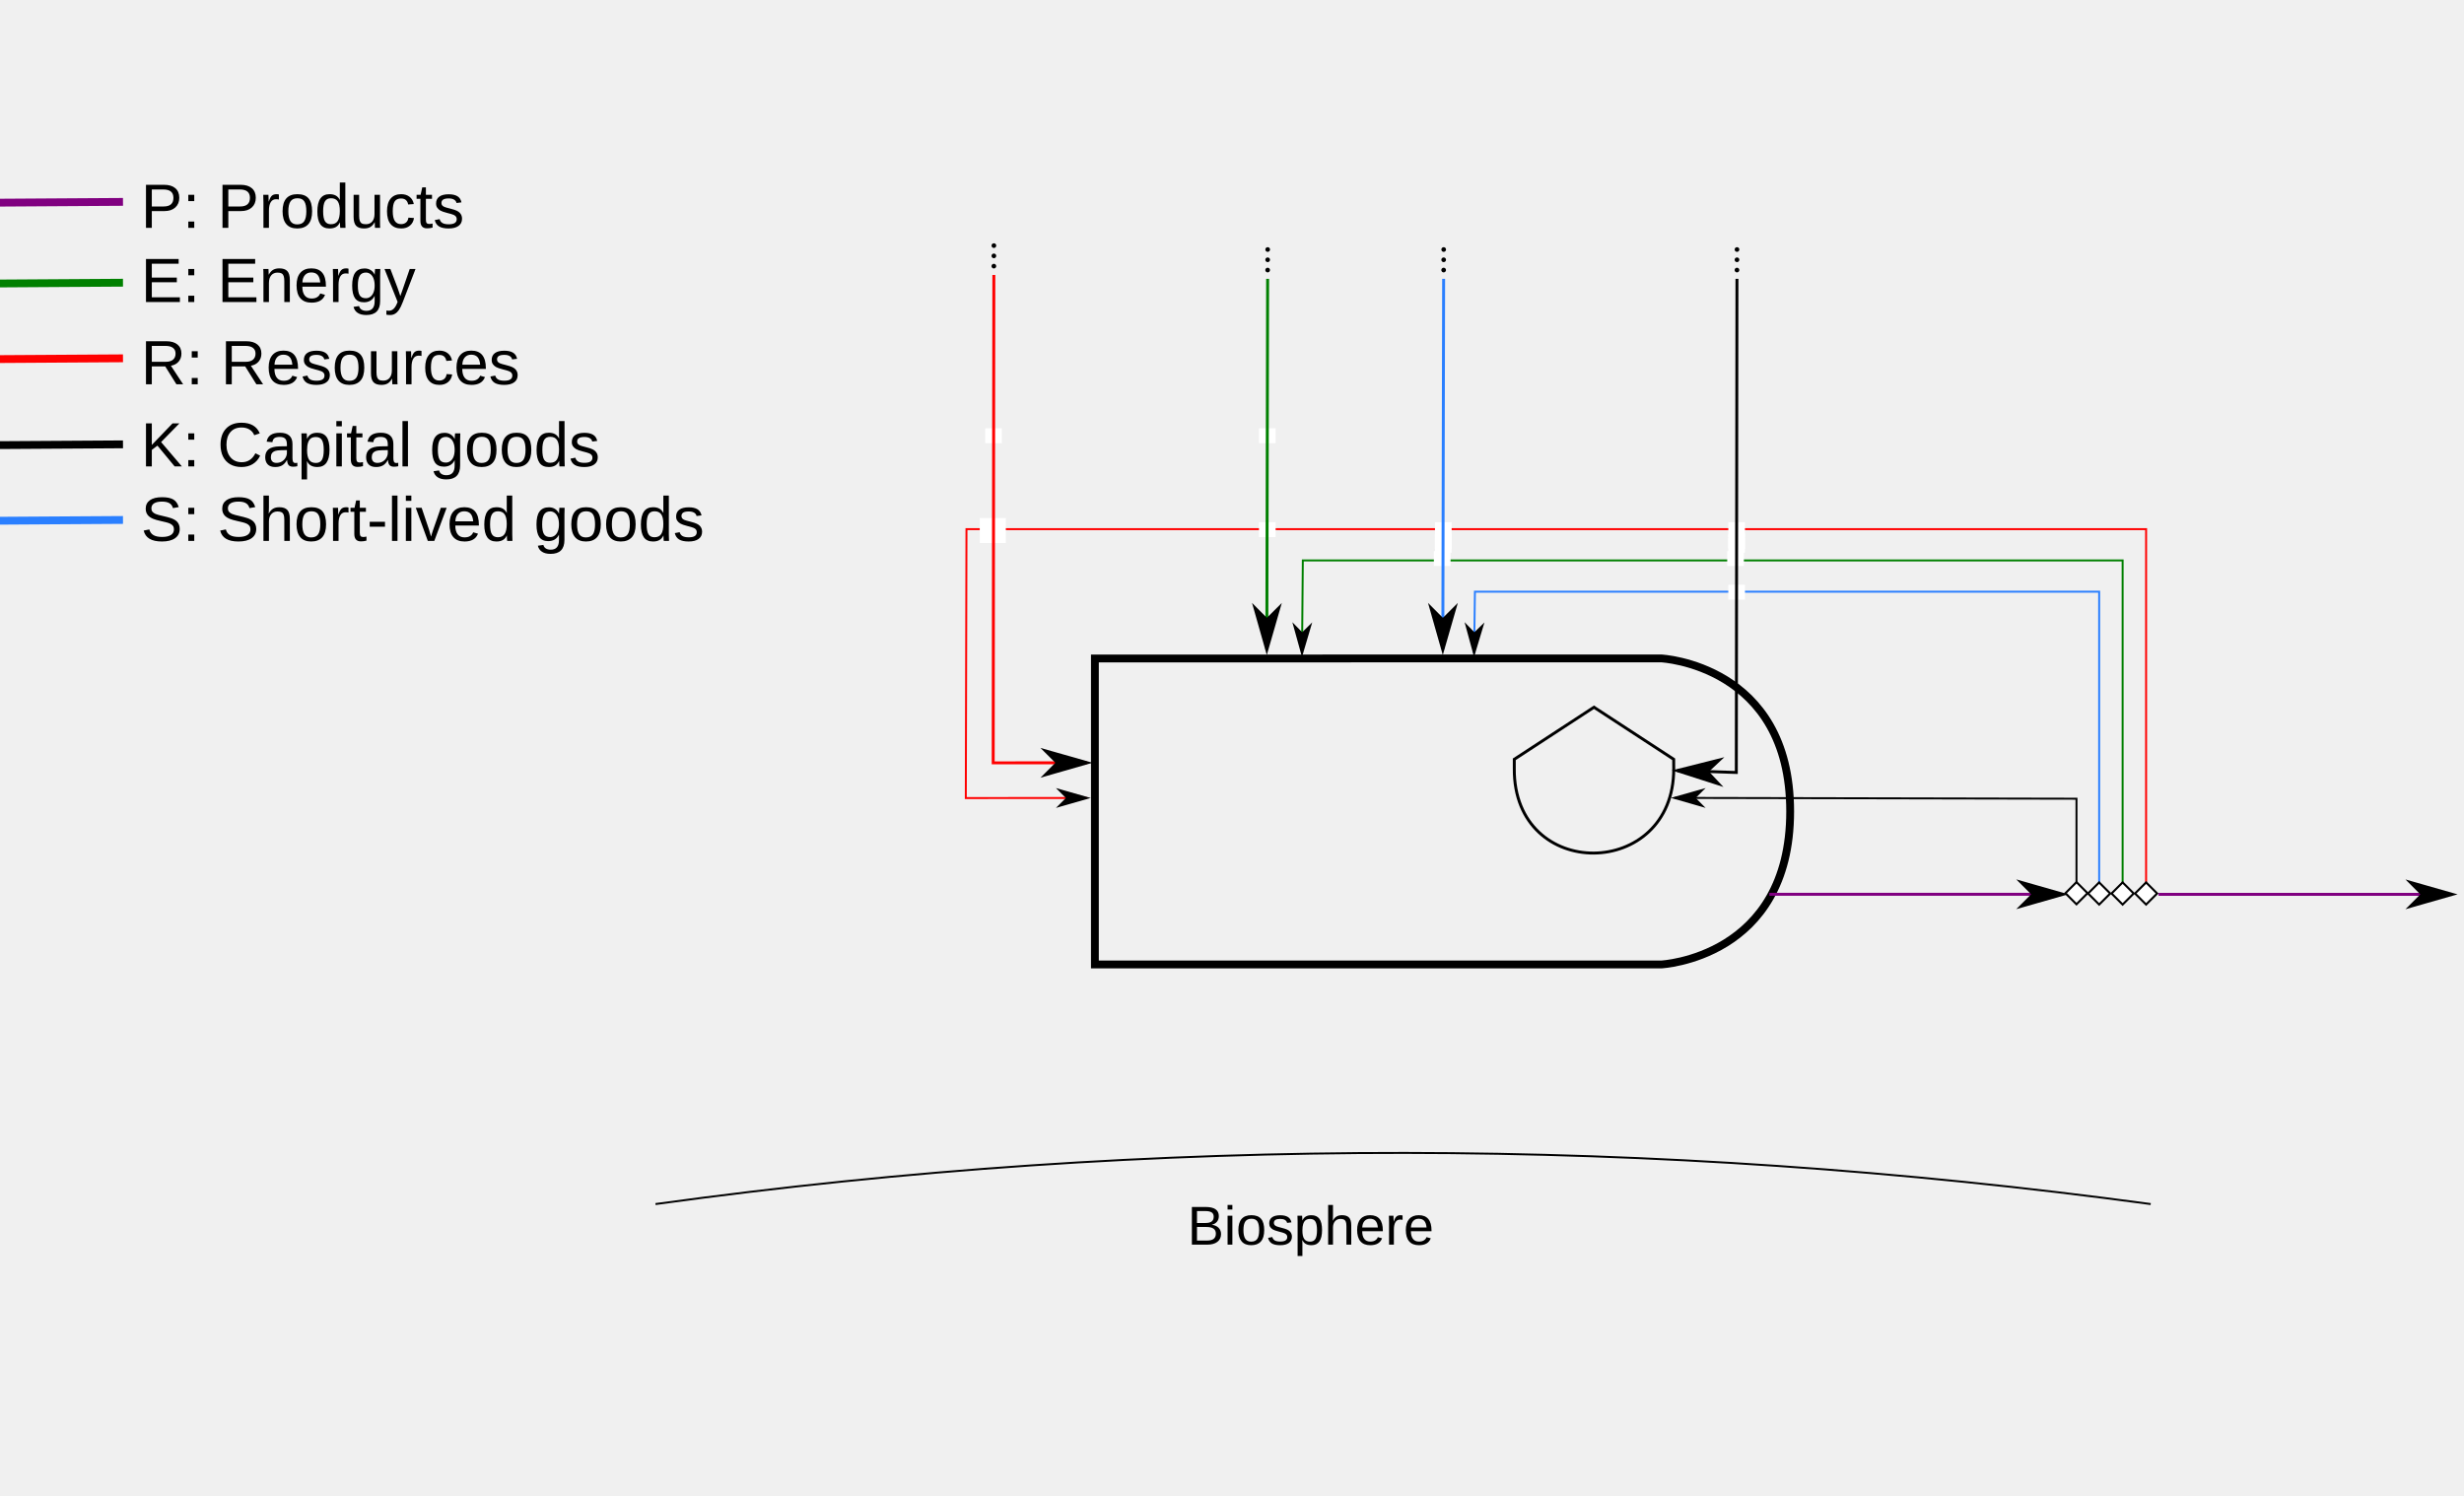
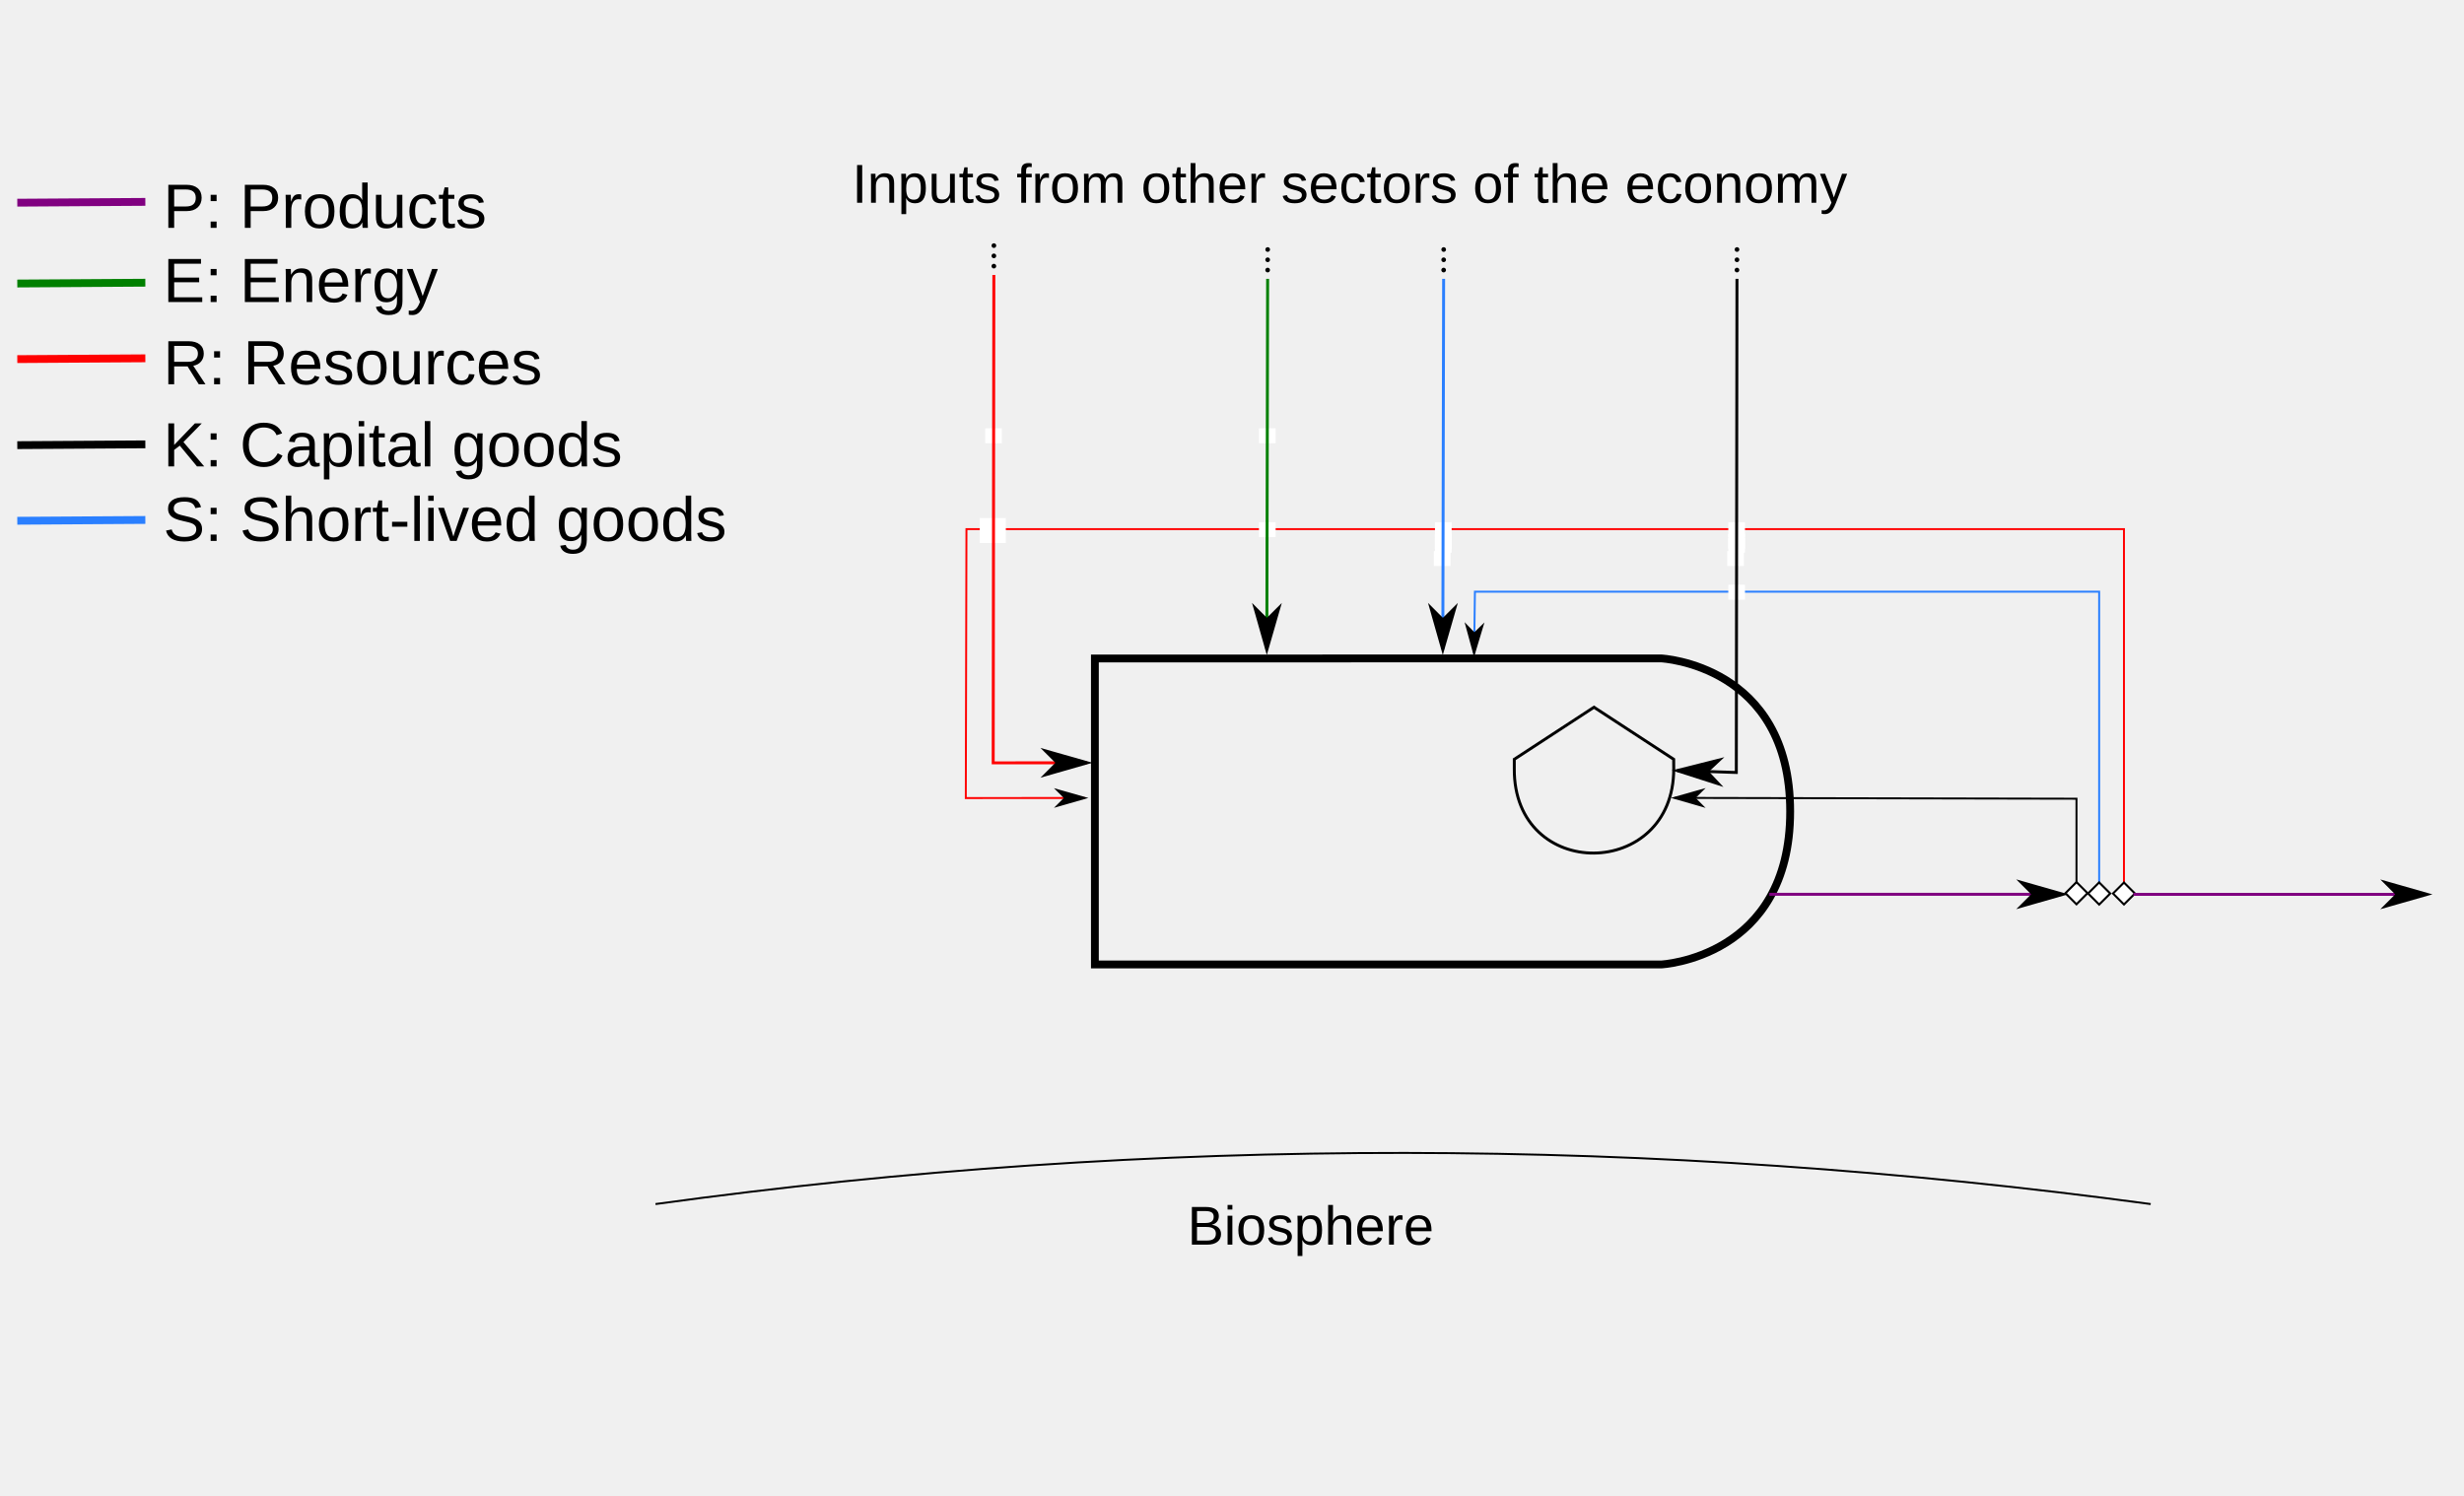
<svg xmlns="http://www.w3.org/2000/svg" width="1260" height="765" id="svg4584" version="1.1">
  <defs id="defs4586">
    <marker orient="auto" refY="0" refX="0" id="EmptyDiamondL" style="overflow:visible">
      <path id="path3968" d="M 0,-7.071 -7.071,0 0,7.071 7.071,0 0,-7.071 z" style="fill:#ffffff;fill-rule:evenodd;stroke:#000000;stroke-width:1pt;marker-start:none" transform="scale(0.8,0.8)" />
    </marker>
    <marker orient="auto" refY="0" refX="0" id="Arrow1Lend" style="overflow:visible">
      <path id="path3792" d="M 0,0 5,-5 -12.5,0 5,5 0,0 z" style="fill-rule:evenodd;stroke:#000000;stroke-width:1pt;marker-start:none" transform="matrix(-0.8,0,0,-0.8,-10,0)" />
    </marker>
    <marker orient="auto" refY="0" refX="0" id="marker4391" style="overflow:visible">
      <path id="path4393" d="M 0,-7.071 -7.071,0 0,7.071 7.071,0 0,-7.071 z" style="fill:#ffffff;fill-rule:evenodd;stroke:#000000;stroke-width:1pt;marker-start:none" transform="scale(0.8,0.8)" />
    </marker>
    <marker orient="auto" refY="0" refX="0" id="marker4395" style="overflow:visible">
      <path id="path4397" d="M 0,0 5,-5 -12.5,0 5,5 0,0 z" style="fill-rule:evenodd;stroke:#000000;stroke-width:1pt;marker-start:none" transform="matrix(-0.8,0,0,-0.8,-10,0)" />
    </marker>
    <marker orient="auto" refY="0" refX="0" id="marker4399" style="overflow:visible">
      <path id="path4401" d="M 0,0 5,-5 -12.5,0 5,5 0,0 z" style="fill-rule:evenodd;stroke:#000000;stroke-width:1pt;marker-start:none" transform="matrix(-0.8,0,0,-0.8,-10,0)" />
    </marker>
    <marker orient="auto" refY="0" refX="0" id="marker4403" style="overflow:visible">
      <path id="path4405" d="M 0,-7.071 -7.071,0 0,7.071 7.071,0 0,-7.071 z" style="fill:#ffffff;fill-rule:evenodd;stroke:#000000;stroke-width:1pt;marker-start:none" transform="scale(0.8,0.8)" />
    </marker>
    <marker orient="auto" refY="0" refX="0" id="marker4407" style="overflow:visible">
      <path id="path4409" d="M 0,0 5,-5 -12.5,0 5,5 0,0 z" style="fill-rule:evenodd;stroke:#000000;stroke-width:1pt;marker-start:none" transform="matrix(-0.8,0,0,-0.8,-10,0)" />
    </marker>
    <marker orient="auto" refY="0" refX="0" id="marker4411" style="overflow:visible">
      <path id="path4413" d="M 0,-7.071 -7.071,0 0,7.071 7.071,0 0,-7.071 z" style="fill:#ffffff;fill-rule:evenodd;stroke:#000000;stroke-width:1pt;marker-start:none" transform="scale(0.8,0.8)" />
    </marker>
    <marker orient="auto" refY="0" refX="0" id="marker4415" style="overflow:visible">
      <path id="path4417" d="M 0,0 5,-5 -12.5,0 5,5 0,0 z" style="fill-rule:evenodd;stroke:#000000;stroke-width:1pt;marker-start:none" transform="matrix(-0.8,0,0,-0.8,-10,0)" />
    </marker>
    <marker orient="auto" refY="0" refX="0" id="InfiniteLineStart-7" style="overflow:visible">
      <g transform="translate(-13,0)" id="g4065">
        <circle cx="3" cy="0" r="0.8" id="circle4067" d="M 3.8,0 C 3.8,0.442 3.442,0.8 3,0.8 2.558,0.8 2.2,0.442 2.2,0 c 0,-0.442 0.358,-0.8 0.8,-0.8 0.442,0 0.8,0.358 0.8,0.8 z" />
        <circle cx="6.5" cy="0" r="0.8" id="circle4069" d="M 7.3,0 C 7.3,0.442 6.942,0.8 6.5,0.8 6.058,0.8 5.7,0.442 5.7,0 c 0,-0.442 0.358,-0.8 0.8,-0.8 0.442,0 0.8,0.358 0.8,0.8 z" />
        <circle cx="10" cy="0" r="0.8" id="circle4071" d="M 10.8,0 C 10.8,0.442 10.442,0.8 10,0.8 9.558,0.8 9.2,0.442 9.2,0 c 0,-0.442 0.358,-0.8 0.8,-0.8 0.442,0 0.8,0.358 0.8,0.8 z" />
      </g>
    </marker>
    <marker orient="auto" refY="0" refX="0" id="marker4424" style="overflow:visible">
      <path id="path4426" d="M 0,0 5,-5 -12.5,0 5,5 0,0 z" style="fill-rule:evenodd;stroke:#000000;stroke-width:1pt;marker-start:none" transform="matrix(-0.8,0,0,-0.8,-10,0)" />
    </marker>
    <marker orient="auto" refY="0" refX="0" id="marker4428" style="overflow:visible">
      <g transform="translate(-13,0)" id="g4430">
        <circle cx="3" cy="0" r="0.8" id="circle4432" d="M 3.8,0 C 3.8,0.442 3.442,0.8 3,0.8 2.558,0.8 2.2,0.442 2.2,0 c 0,-0.442 0.358,-0.8 0.8,-0.8 0.442,0 0.8,0.358 0.8,0.8 z" />
        <circle cx="6.5" cy="0" r="0.8" id="circle4434" d="M 7.3,0 C 7.3,0.442 6.942,0.8 6.5,0.8 6.058,0.8 5.7,0.442 5.7,0 c 0,-0.442 0.358,-0.8 0.8,-0.8 0.442,0 0.8,0.358 0.8,0.8 z" />
        <circle cx="10" cy="0" r="0.8" id="circle4436" d="M 10.8,0 C 10.8,0.442 10.442,0.8 10,0.8 9.558,0.8 9.2,0.442 9.2,0 c 0,-0.442 0.358,-0.8 0.8,-0.8 0.442,0 0.8,0.358 0.8,0.8 z" />
      </g>
    </marker>
    <marker orient="auto" refY="0" refX="0" id="marker4438" style="overflow:visible">
      <path id="path4440" d="M 0,0 5,-5 -12.5,0 5,5 0,0 z" style="fill-rule:evenodd;stroke:#000000;stroke-width:1pt;marker-start:none" transform="matrix(-0.8,0,0,-0.8,-10,0)" />
    </marker>
    <marker orient="auto" refY="0" refX="0" id="marker4442" style="overflow:visible">
      <g transform="translate(-13,0)" id="g4444">
        <circle cx="3" cy="0" r="0.8" id="circle4446" d="M 3.8,0 C 3.8,0.442 3.442,0.8 3,0.8 2.558,0.8 2.2,0.442 2.2,0 c 0,-0.442 0.358,-0.8 0.8,-0.8 0.442,0 0.8,0.358 0.8,0.8 z" />
        <circle cx="6.5" cy="0" r="0.8" id="circle4448" d="M 7.3,0 C 7.3,0.442 6.942,0.8 6.5,0.8 6.058,0.8 5.7,0.442 5.7,0 c 0,-0.442 0.358,-0.8 0.8,-0.8 0.442,0 0.8,0.358 0.8,0.8 z" />
        <circle cx="10" cy="0" r="0.8" id="circle4450" d="M 10.8,0 C 10.8,0.442 10.442,0.8 10,0.8 9.558,0.8 9.2,0.442 9.2,0 c 0,-0.442 0.358,-0.8 0.8,-0.8 0.442,0 0.8,0.358 0.8,0.8 z" />
      </g>
    </marker>
    <marker orient="auto" refY="0" refX="0" id="marker4452" style="overflow:visible">
      <path id="path4454" d="M 0,0 5,-5 -12.5,0 5,5 0,0 z" style="fill-rule:evenodd;stroke:#000000;stroke-width:1pt;marker-start:none" transform="matrix(-0.8,0,0,-0.8,-10,0)" />
    </marker>
    <marker orient="auto" refY="0" refX="0" id="marker4456" style="overflow:visible">
      <g transform="translate(-13,0)" id="g4458">
        <circle cx="3" cy="0" r="0.8" id="circle4460" d="M 3.8,0 C 3.8,0.442 3.442,0.8 3,0.8 2.558,0.8 2.2,0.442 2.2,0 c 0,-0.442 0.358,-0.8 0.8,-0.8 0.442,0 0.8,0.358 0.8,0.8 z" />
        <circle cx="6.5" cy="0" r="0.8" id="circle4462" d="M 7.3,0 C 7.3,0.442 6.942,0.8 6.5,0.8 6.058,0.8 5.7,0.442 5.7,0 c 0,-0.442 0.358,-0.8 0.8,-0.8 0.442,0 0.8,0.358 0.8,0.8 z" />
        <circle cx="10" cy="0" r="0.8" id="circle4464" d="M 10.8,0 C 10.8,0.442 10.442,0.8 10,0.8 9.558,0.8 9.2,0.442 9.2,0 c 0,-0.442 0.358,-0.8 0.8,-0.8 0.442,0 0.8,0.358 0.8,0.8 z" />
      </g>
    </marker>
    <marker orient="auto" refY="0" refX="0" id="marker4466" style="overflow:visible">
      <path id="path4468" d="M 0,0 5,-5 -12.5,0 5,5 0,0 z" style="fill-rule:evenodd;stroke:#000000;stroke-width:1pt;marker-start:none" transform="matrix(-0.8,0,0,-0.8,-10,0)" />
    </marker>
    <marker orient="auto" refY="0" refX="0" id="marker4470" style="overflow:visible">
      <path id="path4472" d="M 0,0 5,-5 -12.5,0 5,5 0,0 z" style="fill-rule:evenodd;stroke:#000000;stroke-width:1pt;marker-start:none" transform="matrix(-0.8,0,0,-0.8,-10,0)" />
    </marker>
  </defs>
  <g id="layer1" transform="translate(0,-287.3622)">
    <g transform="translate(828.5526,220.6233)" id="g4157">
-       <path id="path4159" d="m -831.14,250.394 65.479,-0.414" style="fill:none;stroke:#ff0000;stroke-width:4;stroke-linecap:butt;stroke-linejoin:miter;stroke-opacity:1;marker-start:none;marker-end:none" />
-       <path style="fill:none;stroke:#000000;stroke-width:4;stroke-linecap:butt;stroke-linejoin:miter;stroke-opacity:1;marker-start:none;marker-end:none" d="m -831.14,294.394 65.479,-0.414" id="path4161" />
-       <path style="fill:none;stroke:#008000;stroke-width:4;stroke-linecap:butt;stroke-linejoin:miter;stroke-opacity:1;marker-start:none;marker-end:none" d="m -831.14,211.728 65.479,-0.414" id="path4163" />
-       <path id="path4165" d="m -831.14,333.061 65.479,-0.414" style="fill:none;stroke:#2a7fff;stroke-width:4;stroke-linecap:butt;stroke-linejoin:miter;stroke-opacity:1;marker-start:none;marker-end:none" />
-       <text xml:space="preserve" style="font-size:32px;font-style:normal;font-variant:normal;font-weight:normal;font-stretch:normal;text-align:start;line-height:125%;letter-spacing:0px;word-spacing:0px;text-anchor:start;fill:#000000;fill-opacity:1;stroke:none;font-family:Arial;-inkscape-font-specification:Arial" x="-756.526" y="263.267" id="text4167">
-         <tspan id="tspan4169" x="-756.526" y="263.267">R: Resources</tspan>
-       </text>
-       <text id="text4171" y="221.202" x="-756.526" style="font-size:32px;font-style:normal;font-variant:normal;font-weight:normal;font-stretch:normal;text-align:start;line-height:125%;letter-spacing:0px;word-spacing:0px;text-anchor:start;fill:#000000;fill-opacity:1;stroke:none;font-family:Arial;-inkscape-font-specification:Arial" xml:space="preserve">
-         <tspan y="221.202" x="-756.526" id="tspan4173">E: Energy</tspan>
-       </text>
-       <text xml:space="preserve" style="font-size:32px;font-style:normal;font-variant:normal;font-weight:normal;font-stretch:normal;text-align:start;line-height:125%;letter-spacing:0px;word-spacing:0px;text-anchor:start;fill:#000000;fill-opacity:1;stroke:none;font-family:Arial;-inkscape-font-specification:Arial" x="-756.526" y="343.357" id="text4175">
-         <tspan id="tspan4177" x="-756.526" y="343.357">S: Short-lived goods</tspan>
-       </text>
-       <text id="text4179" y="305.267" x="-756.526" style="font-size:32px;font-style:normal;font-variant:normal;font-weight:normal;font-stretch:normal;text-align:start;line-height:125%;letter-spacing:0px;word-spacing:0px;text-anchor:start;fill:#000000;fill-opacity:1;stroke:none;font-family:Arial;-inkscape-font-specification:Arial" xml:space="preserve">
-         <tspan y="305.267" x="-756.526" id="tspan4181">K: Capital goods</tspan>
-       </text>
      <path id="path4183" d="m -268.666,403.498 0,156.485 289.541,0 c 0,0 66,-3.206 66,-78.265 0,-75.059 -66,-78.265 -66,-78.265 z" style="fill:none;stroke:#000000;stroke-width:4;stroke-linecap:butt;stroke-linejoin:miter;stroke-opacity:1" />
      <path style="fill:none;stroke:#000000;stroke-width:1.5;stroke-linecap:butt;stroke-linejoin:miter;stroke-opacity:1" d="m 27.306,455.046 -40.754,-26.62 -40.754,26.62 0,4.778 c -0.431,58.107 81.709,57.06 81.531,0 z" id="path4185" />
      <path style="fill:none;stroke:#2a7fff;stroke-width:1px;stroke-linecap:butt;stroke-linejoin:miter;stroke-opacity:1;marker-start:url(#EmptyDiamondL);marker-end:url(#Arrow1Lend)" d="m 244.88,523.677 0.005,-154.33 -319.219,0 -0.414,31.479" id="path4187" />
      <path style="fill:none;stroke:#000000;stroke-width:1px;stroke-linecap:butt;stroke-linejoin:miter;stroke-opacity:1;marker-start:url(#EmptyDiamondL);marker-end:url(#Arrow1Lend)" d="m 233.286,523.531 0,-48.325 -205.479,-0.414" id="path4189" />
      <path id="path4191" d="m 76.221,524.076 150,0.009" style="fill:none;stroke:#800080;stroke-width:1.5;stroke-linecap:butt;stroke-linejoin:miter;stroke-opacity:1;marker-end:url(#Arrow1Lend)" />
-       <path id="path4193" d="m 256.88,523.677 0.005,-170.33 -419.219,0 -0.414,47.479" style="fill:none;stroke:#008000;stroke-width:1px;stroke-linecap:butt;stroke-linejoin:miter;stroke-opacity:1;marker-start:url(#EmptyDiamondL);marker-end:url(#Arrow1Lend)" />
      <rect y="365.793" x="55.239" height="7.626" width="8.523" id="rect4195" style="fill:#ffffff;fill-opacity:1;stroke:none" />
      <rect style="fill:#ffffff;fill-opacity:1;stroke:none" id="rect4197" width="8.523" height="7.626" x="54.683" y="348.572" />
      <rect style="fill:#ffffff;fill-opacity:1;stroke:none" id="rect4199" width="8.523" height="7.626" x="55.239" y="339.793" />
      <rect y="341.793" x="55.239" height="7.626" width="8.523" id="rect4201" style="fill:#ffffff;fill-opacity:1;stroke:none" />
      <rect y="339.793" x="-94.761" height="7.626" width="8.523" id="rect4203" style="fill:#ffffff;fill-opacity:1;stroke:none" />
      <rect style="fill:#ffffff;fill-opacity:1;stroke:none" id="rect4205" width="8.523" height="7.626" x="-94.761" y="341.793" />
-       <path style="fill:none;stroke:#ff0000;stroke-width:1px;stroke-linecap:butt;stroke-linejoin:miter;stroke-opacity:1;marker-start:url(#EmptyDiamondL);marker-end:url(#Arrow1Lend)" d="m 268.88,523.677 0.005,-186.33 -603.219,0 -0.338,137.528 61.924,-0.049" id="path4207" />
+       <path style="fill:none;stroke:#ff0000;stroke-width:0.991px;stroke-linecap:butt;stroke-linejoin:miter;stroke-opacity:1;marker-start:url(#EmptyDiamondL);marker-end:url(#Arrow1Lend)" d="m 257.562,523.682 0.005,-186.34 -591.913,0 -0.331,137.535 60.763,-0.049" id="path4207" />
      <rect style="fill:#ffffff;fill-opacity:1;stroke:none" id="rect4209" width="13.338" height="12.782" x="-327.548" y="331.666" />
      <rect y="333.793" x="55.239" height="7.626" width="8.523" id="rect4211" style="fill:#ffffff;fill-opacity:1;stroke:none" />
      <rect y="348.572" x="-95.317" height="7.626" width="8.523" id="rect4213" style="fill:#ffffff;fill-opacity:1;stroke:none" />
      <rect y="339.793" x="-94.761" height="7.626" width="8.523" id="rect4215" style="fill:#ffffff;fill-opacity:1;stroke:none" />
      <rect style="fill:#ffffff;fill-opacity:1;stroke:none" id="rect4217" width="8.523" height="7.626" x="-94.761" y="333.793" />
      <path style="fill:none;stroke:#2a7fff;stroke-width:1.5;stroke-linecap:butt;stroke-linejoin:miter;stroke-opacity:1;marker-start:url(#InfiniteLineStart-7);marker-end:url(#Arrow1Lend)" d="m -90.334,209.347 -0.414,189.479" id="path4219" />
      <path id="path4221" d="M 59.666,209.347 59.333,461.79 29.252,460.826" style="fill:none;stroke:#000000;stroke-width:1.5;stroke-linecap:butt;stroke-linejoin:miter;stroke-opacity:1;marker-start:url(#InfiniteLineStart-7);marker-end:url(#Arrow1Lend)" />
      <rect y="333.793" x="-184.761" height="7.626" width="8.523" id="rect4223" style="fill:#ffffff;fill-opacity:1;stroke:none" />
      <rect style="fill:#ffffff;fill-opacity:1;stroke:none" id="rect4229" width="8.523" height="7.626" x="-184.761" y="285.793" />
      <path id="path4231" d="m -180.334,209.347 -0.414,189.479" style="fill:none;stroke:#008000;stroke-width:1.5;stroke-linecap:butt;stroke-linejoin:miter;stroke-opacity:1;marker-start:url(#InfiniteLineStart-7);marker-end:url(#Arrow1Lend)" />
      <rect y="285.793" x="-324.761" height="7.626" width="8.523" id="rect4233" style="fill:#ffffff;fill-opacity:1;stroke:none" />
      <path style="fill:none;stroke:#ff0000;stroke-width:1.5;stroke-linecap:butt;stroke-linejoin:miter;stroke-opacity:1;marker-start:url(#InfiniteLineStart-7);marker-end:url(#Arrow1Lend)" d="m -320.334,207.347 -0.338,249.528 47.924,-0.049" id="path4235" />
      <text id="text4237" y="703.267" x="-131.094" style="font-size:28px;font-style:normal;font-variant:normal;font-weight:normal;font-stretch:normal;text-align:start;line-height:125%;letter-spacing:0px;word-spacing:0px;text-anchor:start;fill:#000000;fill-opacity:1;stroke:none;font-family:Arial;-inkscape-font-specification:Arial" xml:space="preserve">
        <tspan y="703.267" x="-131.094" id="tspan4239" style="text-align:center;text-anchor:middle">Biosphere</tspan>
      </text>
      <path style="fill:none;stroke:#000000;stroke-width:1px;stroke-linecap:butt;stroke-linejoin:miter;stroke-opacity:1" d="m 341.788,527.876 c 256.212,-35.344 510.705,-34.403 764.592,0" id="path4241" transform="translate(-835.1399,154.6341)" />
      <flowRoot transform="translate(-677.539,-69.9608)" style="font-size:16px;font-style:normal;font-weight:normal;text-align:center;line-height:125%;letter-spacing:0px;word-spacing:0px;text-anchor:middle;fill:#000000;fill-opacity:1;stroke:none;font-family:Sans" id="flowRoot4243" xml:space="preserve">
        <flowRegion id="flowRegion4245">
          <rect style="font-size:16px;text-align:center;text-anchor:middle" y="255.227" x="166.949" height="88.627" width="191.683" id="rect4247" ry="2.061" />
        </flowRegion>
        <flowPara style="font-size:16px;font-weight:bold;-inkscape-font-specification:Sans Bold" id="flowPara4249">Resources </flowPara>
        <flowPara style="font-size:16px;font-weight:bold;-inkscape-font-specification:Sans Bold" id="flowPara4251">(other than Energy) </flowPara>
        <flowPara style="font-size:22px;font-weight:bold;-inkscape-font-specification:Sans Bold" id="flowPara4253">$207,623</flowPara>
      </flowRoot>
      <flowRoot transform="translate(-470.0875,-81.72119)" style="font-size:16px;font-style:normal;font-weight:normal;text-align:center;line-height:125%;letter-spacing:0px;word-spacing:0px;text-anchor:middle;fill:#000000;fill-opacity:1;stroke:none;font-family:Sans" id="flowRoot4255" xml:space="preserve">
        <flowRegion id="flowRegion4257">
          <rect style="font-size:16px;text-align:center;text-anchor:middle" y="269.654" x="166.949" height="71.831" width="140.539" id="rect4259" ry="2.061" />
        </flowRegion>
        <flowPara style="font-size:16px;font-weight:bold;-inkscape-font-specification:Sans Bold" id="flowPara4261">Resources (Energy)</flowPara>
        <flowPara style="font-size:22px;font-weight:bold;-inkscape-font-specification:Sans Bold" id="flowPara4263">$3,637</flowPara>
      </flowRoot>
      <flowRoot transform="matrix(1,0,0,0.9295966,-281.0071,-46.51632)" style="font-size:16px;font-style:normal;font-weight:normal;text-align:center;line-height:125%;letter-spacing:0px;word-spacing:0px;text-anchor:middle;fill:#000000;fill-opacity:1;stroke:none;font-family:Sans" id="flowRoot4265" xml:space="preserve">
        <flowRegion id="flowRegion4267">
          <rect style="font-size:16px;text-align:center;text-anchor:middle" y="255.227" x="166.949" height="84.063" width="146.428" id="rect4269" ry="2.061" />
        </flowRegion>
        <flowPara style="font-size:16px;font-weight:bold;-inkscape-font-specification:Sans Bold" id="flowPara4271">Short-lived </flowPara>
        <flowPara style="font-size:16px;font-weight:bold;-inkscape-font-specification:Sans Bold" id="flowPara4273">Goods</flowPara>
        <flowPara style="font-size:22px;font-weight:bold;-inkscape-font-specification:Sans Bold" id="flowPara4275">$42,005</flowPara>
      </flowRoot>
      <flowRoot transform="translate(-133.6727,-63.19152)" style="font-size:16px;font-style:normal;font-weight:normal;text-align:center;line-height:125%;letter-spacing:0px;word-spacing:0px;text-anchor:middle;fill:#000000;fill-opacity:1;stroke:none;font-family:Sans" id="flowRoot4277" xml:space="preserve">
        <flowRegion id="flowRegion4279">
          <rect style="font-size:16px;text-align:center;text-anchor:middle" y="255.227" x="166.949" height="84.385" width="140.771" id="rect4281" ry="2.061" />
        </flowRegion>
        <flowPara style="font-size:16px;font-weight:bold;-inkscape-font-specification:Sans Bold" id="flowPara4283">Capital</flowPara>
        <flowPara style="font-size:22px;font-weight:bold;-inkscape-font-specification:Sans Bold" id="flowPara4285">$26,474</flowPara>
      </flowRoot>
-       <flowRoot transform="translate(-92.95718,167.3465)" style="font-size:16px;font-style:normal;font-weight:normal;text-align:center;line-height:125%;letter-spacing:0px;word-spacing:0px;text-anchor:middle;fill:#000000;fill-opacity:1;stroke:none;font-family:Sans" id="flowRoot4287" xml:space="preserve">
+       <flowRoot transform="translate(-90.10004,184.4893)" style="font-size:16px;font-style:normal;font-weight:normal;text-align:center;line-height:100%;letter-spacing:0px;word-spacing:0px;text-anchor:middle;fill:#000000;fill-opacity:1;stroke:none;font-family:Sans" id="flowRoot4287" xml:space="preserve">
        <flowRegion id="flowRegion4289">
-           <rect style="font-size:16px;text-align:center;text-anchor:middle" y="255.227" x="166.949" height="88.627" width="191.683" id="rect4291" ry="2.061" />
-         </flowRegion>
-         <flowPara style="font-size:22px" id="flowPara4293">
-           <flowSpan id="flowSpan4295" style="font-size:16px;font-weight:bold;-inkscape-font-specification:Sans Bold">Capital flows</flowSpan>
+           <rect style="font-size:16px;text-align:center;line-height:100%;text-anchor:middle" y="255.227" x="166.949" height="80.056" width="191.683" id="rect4291" ry="2.061" rx="2.061" />
+         </flowRegion>
+         <flowPara style="font-size:22px;line-height:100%" id="flowPara4297">
+           <flowSpan id="flowSpan4295" style="font-size:16px;font-weight:bold;line-height:100%;-inkscape-font-specification:Sans Bold">Capital </flowSpan>
        </flowPara>
-         <flowPara style="font-size:22px" id="flowPara4297">
-           <flowSpan style="font-size:16px;font-weight:bold;-inkscape-font-specification:Sans Bold" id="flowSpan4299">from self </flowSpan>
-           <flowSpan style="font-weight:bold;-inkscape-font-specification:Sans Bold" id="flowSpan4301">$551 </flowSpan>
+         <flowPara style="font-size:22px;line-height:100%" id="flowPara3714">
+           <flowSpan style="font-size:16px;font-weight:bold;line-height:100%;-inkscape-font-specification:Sans Bold" id="flowSpan3716">to/from Auto Industry </flowSpan>
+           <flowSpan style="font-weight:bold;line-height:100%;-inkscape-font-specification:Sans Bold" id="flowSpan4301">$551 </flowSpan>
        </flowPara>
      </flowRoot>
-       <flowRoot transform="matrix(1,0,0,1.096315,64.65296,317.2354)" style="font-size:16px;font-style:normal;font-weight:normal;text-align:center;line-height:125%;letter-spacing:0px;word-spacing:0px;text-anchor:middle;fill:#000000;fill-opacity:1;stroke:none;font-family:Sans" id="flowRoot4303" xml:space="preserve">
+       <flowRoot transform="matrix(1,0,0,1.096315,64.65296,317.2354)" style="font-size:16px;font-style:oblique;font-weight:normal;text-align:center;line-height:125%;letter-spacing:0px;word-spacing:0px;text-anchor:middle;fill:#000000;fill-opacity:1;stroke:none;font-family:Sans;-inkscape-font-specification:Sans Oblique" id="flowRoot4303" xml:space="preserve">
        <flowRegion id="flowRegion4305">
-           <rect style="font-size:16px;text-align:center;text-anchor:middle" y="269.654" x="166.949" height="69.047" width="191.683" id="rect4307" ry="2.061" />
-         </flowRegion>
-         <flowPara style="font-size:16px;font-weight:bold;-inkscape-font-specification:Sans Bold" id="flowPara4309">(Includes $441 of output to the waste industry)</flowPara>
+           <rect style="font-size:16px;text-align:center;text-anchor:middle;font-weight:normal;-inkscape-font-specification:Sans Oblique;font-style:oblique" y="269.654" x="166.949" height="69.047" width="191.683" id="rect4307" ry="2.061" />
+         </flowRegion>
+         <flowPara style="font-size:16px;font-weight:normal;-inkscape-font-specification:Sans Oblique;font-style:oblique" id="flowPara4309">(Includes $441 of output to the waste industry)</flowPara>
      </flowRoot>
      <flowRoot transform="translate(-102.1306,269.7856)" style="font-size:16px;font-style:normal;font-weight:normal;text-align:center;line-height:125%;letter-spacing:0px;word-spacing:0px;text-anchor:middle;fill:#000000;fill-opacity:1;stroke:none;font-family:Sans" id="flowRoot4311" xml:space="preserve">
        <flowRegion id="flowRegion4313">
          <rect style="font-size:16px;text-align:center;text-anchor:middle" y="269.654" x="166.949" height="69.047" width="191.683" id="rect4315" ry="2.061" />
        </flowRegion>
        <flowPara style="font-size:16px;font-weight:bold;-inkscape-font-specification:Sans Bold" id="flowPara4317">Gross economic </flowPara>
        <flowPara style="font-size:16px;font-weight:bold;-inkscape-font-specification:Sans Bold" id="flowPara4319">output: </flowPara>
        <flowPara style="font-size:22px;font-weight:bold;-inkscape-font-specification:Sans Bold" id="flowPara4321">$467,390 </flowPara>
      </flowRoot>
-       <flowRoot xml:space="preserve" id="flowRoot4323" style="font-size:16px;font-style:normal;font-weight:normal;line-height:125%;letter-spacing:0px;word-spacing:0px;fill:#000000;fill-opacity:1;stroke:none;font-family:Sans" transform="matrix(0.9889623,0,0,1,-830.203,124.7481)">
+       <flowRoot xml:space="preserve" id="flowRoot4323" style="font-size:16px;font-style:normal;font-weight:normal;line-height:125%;letter-spacing:0px;word-spacing:0px;fill:#000000;fill-opacity:1;stroke:none;font-family:Sans;text-anchor:middle;text-align:center" transform="matrix(0.9889623,0,0,1,-830.203,134.7481)">
        <flowRegion id="flowRegion4325">
-           <rect id="rect4327" width="321.762" height="58.741" x="913.069" y="162.477" />
-         </flowRegion>
-         <flowPara id="flowPara4329" style="font-weight:bold;-inkscape-font-specification:Sans Bold">Self-use Resources </flowPara>
-         <flowPara id="flowPara4331" style="font-size:22px;font-weight:bold;-inkscape-font-specification:Sans Bold">$139,259</flowPara>
+           <rect id="rect4327" width="171.532" height="81.599" x="913.069" y="162.477" style="text-align:center;text-anchor:middle" />
+         </flowRegion>
+         <flowPara id="flowPara4329" style="font-weight:bold;-inkscape-font-specification:Sans Bold;text-anchor:middle;text-align:center">Resources </flowPara>
+         <flowPara style="font-weight:bold;-inkscape-font-specification:Sans Bold;text-anchor:middle;text-align:center" id="flowPara3684">to/from Auto Industry </flowPara>
+         <flowPara id="flowPara4331" style="font-size:22px;font-weight:bold;-inkscape-font-specification:Sans Bold;text-anchor:middle;text-align:center">$139,259</flowPara>
        <flowPara id="flowPara4333" />
      </flowRoot>
      <flowRoot transform="translate(-796.4923,177.8226)" xml:space="preserve" id="flowRoot4335" style="font-size:16px;font-style:normal;font-weight:normal;line-height:125%;letter-spacing:0px;word-spacing:0px;fill:#000000;fill-opacity:1;stroke:none;font-family:Sans">
        <flowRegion id="flowRegion4337">
          <rect id="rect4339" width="199.927" height="24.733" x="913.069" y="162.477" />
        </flowRegion>
        <flowPara id="flowPara4341" />
        <flowPara id="flowPara4343"> </flowPara>
        <flowPara id="flowPara4345" />
      </flowRoot>
      <flowRoot xml:space="preserve" id="flowRoot4347" style="font-size:16px;font-style:normal;font-weight:normal;text-align:center;line-height:125%;letter-spacing:0px;word-spacing:0px;text-anchor:middle;fill:#000000;fill-opacity:1;stroke:none;font-family:Sans" transform="translate(-841.3233,179.3673)">
        <flowRegion id="flowRegion4349">
          <rect id="rect4351" width="216.416" height="84.505" x="575.048" y="276.868" style="text-align:center;text-anchor:middle" />
        </flowRegion>
        <flowPara style="font-size:20px;font-weight:bold;-inkscape-font-specification:Sans Bold" id="flowPara4353">2011 US Automobile Manufacturing Sector</flowPara>
        <flowPara id="flowPara4355" />
      </flowRoot>
-       <path style="fill:none;stroke:#800080;stroke-width:4;stroke-linecap:butt;stroke-linejoin:miter;stroke-opacity:1;marker-start:none;marker-end:none" d="m -831.14,170.394 65.479,-0.414" id="path4357" />
-       <text id="text4359" y="183.267" x="-756.526" style="font-size:32px;font-style:normal;font-variant:normal;font-weight:normal;font-stretch:normal;text-align:start;line-height:125%;letter-spacing:0px;word-spacing:0px;text-anchor:start;fill:#000000;fill-opacity:1;stroke:none;font-family:Arial;-inkscape-font-specification:Arial" xml:space="preserve">
-         <tspan y="183.267" x="-756.526" id="tspan4361">P: Products</tspan>
-       </text>
-       <path id="path4363" d="m 275.248,524.112 150,0.009" style="fill:none;stroke:#800080;stroke-width:1.5;stroke-linecap:butt;stroke-linejoin:miter;stroke-opacity:1;marker-end:url(#Arrow1Lend)" />
-       <flowRoot transform="translate(67.95626,266.3461)" style="font-size:16px;font-style:normal;font-weight:normal;text-align:center;line-height:125%;letter-spacing:0px;word-spacing:0px;text-anchor:middle;fill:#000000;fill-opacity:1;stroke:none;font-family:Sans" id="flowRoot4365" xml:space="preserve">
+       <g id="g3869" transform="translate(11.42857,0)">
+         <path style="fill:none;stroke:#ff0000;stroke-width:4;stroke-linecap:butt;stroke-linejoin:miter;stroke-opacity:1;marker-start:none;marker-end:none" d="m -831.14,250.394 65.479,-0.414" id="path4159" />
+         <path id="path4161" d="m -831.14,294.394 65.479,-0.414" style="fill:none;stroke:#000000;stroke-width:4;stroke-linecap:butt;stroke-linejoin:miter;stroke-opacity:1;marker-start:none;marker-end:none" />
+         <path id="path4163" d="m -831.14,211.728 65.479,-0.414" style="fill:none;stroke:#008000;stroke-width:4;stroke-linecap:butt;stroke-linejoin:miter;stroke-opacity:1;marker-start:none;marker-end:none" />
+         <path style="fill:none;stroke:#2a7fff;stroke-width:4;stroke-linecap:butt;stroke-linejoin:miter;stroke-opacity:1;marker-start:none;marker-end:none" d="m -831.14,333.061 65.479,-0.414" id="path4165" />
+         <text id="text4167" y="263.267" x="-756.526" style="font-size:32px;font-style:normal;font-variant:normal;font-weight:normal;font-stretch:normal;text-align:start;line-height:125%;letter-spacing:0px;word-spacing:0px;text-anchor:start;fill:#000000;fill-opacity:1;stroke:none;font-family:Arial;-inkscape-font-specification:Arial" xml:space="preserve">
+           <tspan y="263.267" x="-756.526" id="tspan4169">R: Resources</tspan>
+         </text>
+         <text xml:space="preserve" style="font-size:32px;font-style:normal;font-variant:normal;font-weight:normal;font-stretch:normal;text-align:start;line-height:125%;letter-spacing:0px;word-spacing:0px;text-anchor:start;fill:#000000;fill-opacity:1;stroke:none;font-family:Arial;-inkscape-font-specification:Arial" x="-756.526" y="221.202" id="text4171">
+           <tspan id="tspan4173" x="-756.526" y="221.202">E: Energy</tspan>
+         </text>
+         <text id="text4175" y="343.357" x="-756.526" style="font-size:32px;font-style:normal;font-variant:normal;font-weight:normal;font-stretch:normal;text-align:start;line-height:125%;letter-spacing:0px;word-spacing:0px;text-anchor:start;fill:#000000;fill-opacity:1;stroke:none;font-family:Arial;-inkscape-font-specification:Arial" xml:space="preserve">
+           <tspan y="343.357" x="-756.526" id="tspan4177">S: Short-lived goods</tspan>
+         </text>
+         <text xml:space="preserve" style="font-size:32px;font-style:normal;font-variant:normal;font-weight:normal;font-stretch:normal;text-align:start;line-height:125%;letter-spacing:0px;word-spacing:0px;text-anchor:start;fill:#000000;fill-opacity:1;stroke:none;font-family:Arial;-inkscape-font-specification:Arial" x="-756.526" y="305.267" id="text4179">
+           <tspan id="tspan4181" x="-756.526" y="305.267">K: Capital goods</tspan>
+         </text>
+         <path id="path4357" d="m -831.14,170.394 65.479,-0.414" style="fill:none;stroke:#800080;stroke-width:4;stroke-linecap:butt;stroke-linejoin:miter;stroke-opacity:1;marker-start:none;marker-end:none" />
+         <text xml:space="preserve" style="font-size:32px;font-style:normal;font-variant:normal;font-weight:normal;font-stretch:normal;text-align:start;line-height:125%;letter-spacing:0px;word-spacing:0px;text-anchor:start;fill:#000000;fill-opacity:1;stroke:none;font-family:Arial;-inkscape-font-specification:Arial" x="-756.526" y="183.267" id="text4359">
+           <tspan id="tspan4361" x="-756.526" y="183.267">P: Products</tspan>
+         </text>
+       </g>
+       <path id="path4363" d="m 262.391,524.112 150,0.009" style="fill:none;stroke:#800080;stroke-width:1.5;stroke-linecap:butt;stroke-linejoin:miter;stroke-opacity:1;marker-end:url(#Arrow1Lend)" />
+       <flowRoot transform="translate(60.8134,266.3461)" style="font-size:16px;font-style:normal;font-weight:normal;text-align:center;line-height:125%;letter-spacing:0px;word-spacing:0px;text-anchor:middle;fill:#000000;fill-opacity:1;stroke:none;font-family:Sans" id="flowRoot4365" xml:space="preserve">
        <flowRegion id="flowRegion4367">
-           <rect style="font-size:16px;text-align:center;text-anchor:middle" y="269.654" x="166.949" height="69.047" width="191.683" id="rect4369" ry="2.061" />
+           <rect style="font-size:16px;text-align:center;text-anchor:middle" y="269.654" x="166.949" height="69.047" width="191.683" id="rect4369" ry="2.061" rx="2.061" />
        </flowRegion>
        <flowPara style="font-size:16px;font-weight:bold;-inkscape-font-specification:Sans Bold" id="flowPara4371">Net economic </flowPara>
        <flowPara style="font-size:16px;font-weight:bold;-inkscape-font-specification:Sans Bold" id="flowPara4373">output:</flowPara>
        <flowPara style="font-size:22px;font-weight:bold;-inkscape-font-specification:Sans Bold" id="flowPara4375">$328,021 </flowPara>
      </flowRoot>
+       <text id="text4965" y="170.414" x="-392.85" style="font-size:28px;font-style:normal;font-variant:normal;font-weight:normal;font-stretch:normal;text-align:start;line-height:125%;letter-spacing:0px;word-spacing:0px;text-anchor:start;fill:#000000;fill-opacity:1;stroke:none;font-family:Arial;-inkscape-font-specification:Arial" xml:space="preserve">
+         <tspan y="170.414" x="-392.85" id="tspan4967">Inputs from other sectors of the economy</tspan>
+       </text>
+       <flowRoot xml:space="preserve" id="flowRoot3686" style="fill:black;stroke:none;stroke-opacity:1;stroke-width:1px;stroke-linejoin:miter;stroke-linecap:butt;fill-opacity:1;font-family:Sans;font-style:normal;font-weight:normal;font-size:16px;line-height:125%;letter-spacing:0px;word-spacing:0px">
+         <flowRegion id="flowRegion3688">
+           <rect id="rect3690" width="1.429" height="37.143" x="900" y="235" />
+         </flowRegion>
+         <flowPara id="flowPara3692" />
+       </flowRoot>
+       <flowRoot xml:space="preserve" id="flowRoot3694" style="fill:black;stroke:none;stroke-opacity:1;stroke-width:1px;stroke-linejoin:miter;stroke-linecap:butt;fill-opacity:1;font-family:Sans;font-style:normal;font-weight:normal;font-size:16px;line-height:125%;letter-spacing:0px;word-spacing:0px">
+         <flowRegion id="flowRegion3696">
+           <rect id="rect3698" width="0" height="22.857" x="1007.143" y="197.857" />
+         </flowRegion>
+         <flowPara id="flowPara3700" />
+       </flowRoot>
+       <flowRoot xml:space="preserve" id="flowRoot3702" style="fill:black;stroke:none;stroke-opacity:1;stroke-width:1px;stroke-linejoin:miter;stroke-linecap:butt;fill-opacity:1;font-family:Sans;font-style:normal;font-weight:normal;font-size:16px;line-height:125%;letter-spacing:0px;word-spacing:0px">
+         <flowRegion id="flowRegion3704">
+           <rect id="rect3706" width="0" height="28.571" x="900" y="207.857" />
+         </flowRegion>
+         <flowPara id="flowPara3708" />
+       </flowRoot>
    </g>
  </g>
</svg>
